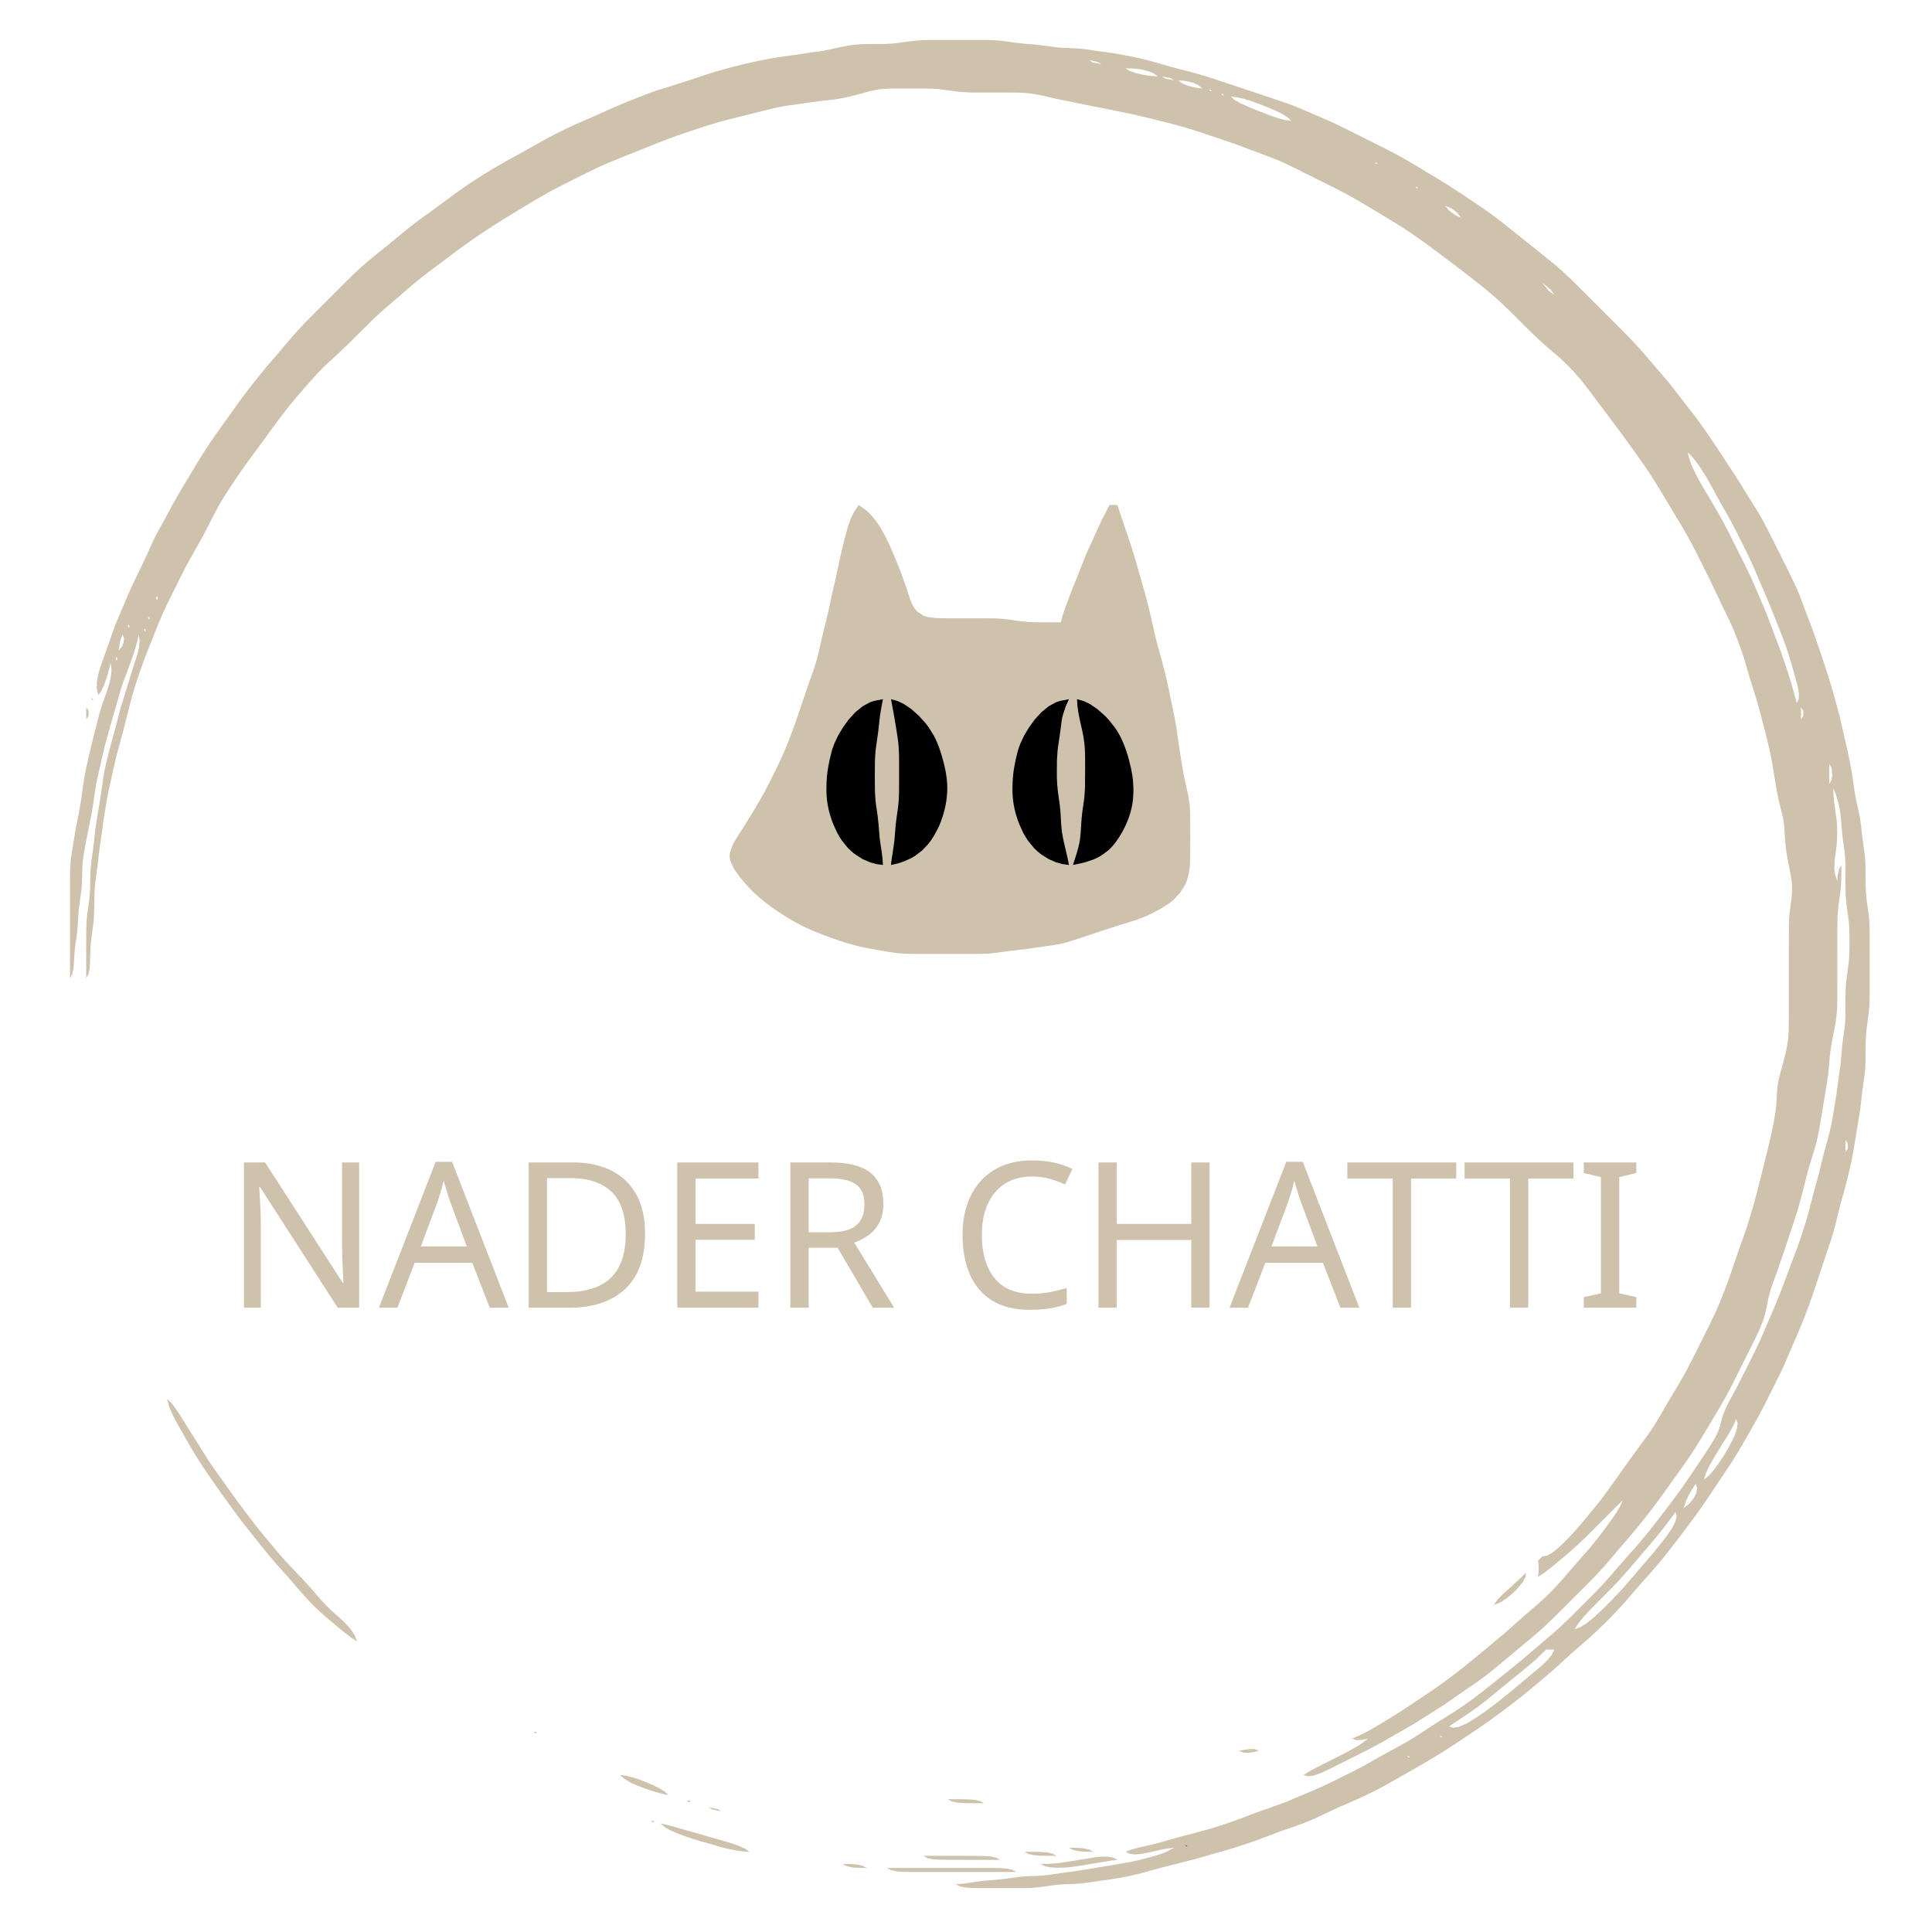
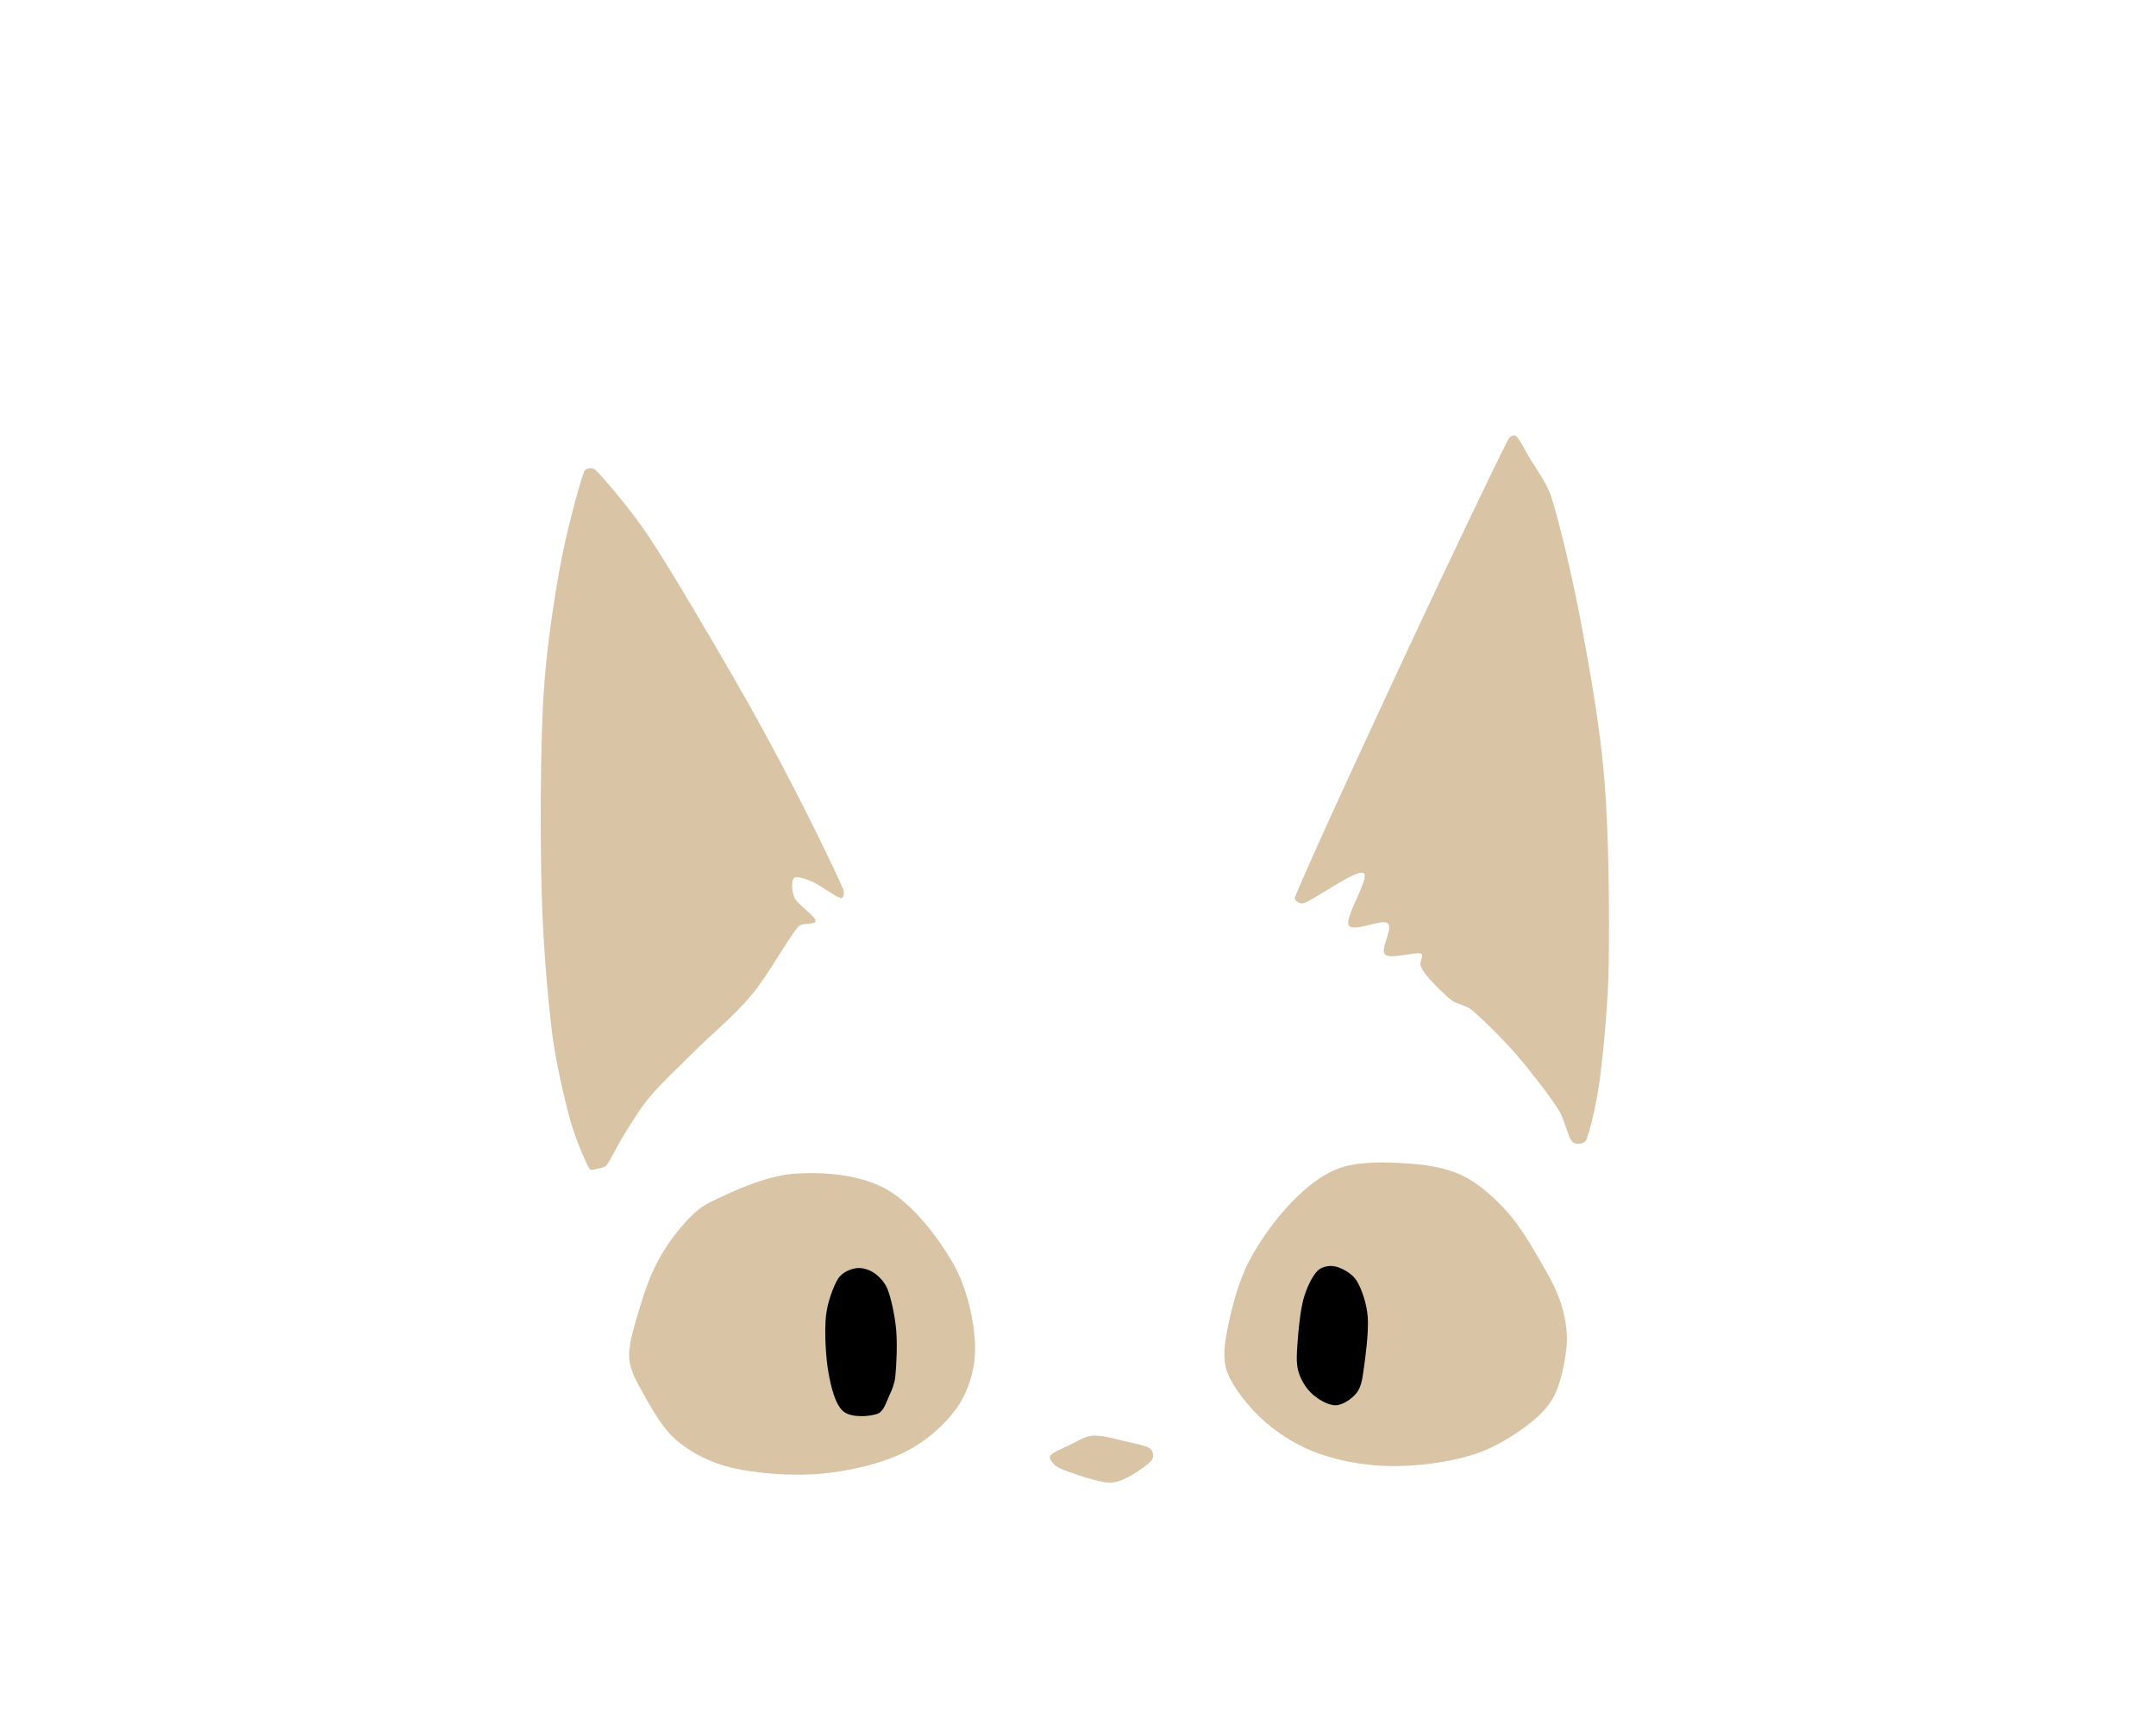
- <svg xmlns="http://www.w3.org/2000/svg" width="100%" height="100%" viewBox="0 0 1500 1500" version="1.1" xml:space="preserve" style="fill-rule:evenodd;clip-rule:evenodd;stroke-linejoin:round;stroke-miterlimit:2;">
-   <g transform="matrix(3.13993,0,0,3.13993,-771.439,-223.306)">
-     <path d="M270,243L269.602,241.329L269.649,240.841L269.629,239.84L269.958,237.975L270.522,235.998L271.586,233L272.309,231L273.344,228L274.45,225L276.15,221C276.865,219.332 277.551,217.65 278.309,216L280.742,211L282.142,208C282.744,206.663 283.313,205.312 283.969,204C284.818,202.302 285.786,200.666 286.695,199L288.306,196C289.045,194.651 289.82,193.324 290.603,192L293.601,187C294.614,185.322 295.625,183.643 296.695,182C298.249,179.614 299.924,177.316 301.579,175C303.011,172.995 304.417,170.971 305.895,169C307.68,166.62 309.543,164.296 311.435,162L314.87,158C316.303,156.334 317.695,154.63 319.17,153C320.409,151.63 321.703,150.312 323.004,149L327,145L331,141.004C332.312,139.704 333.627,138.406 335,137.171C337.25,135.145 339.652,133.297 342,131.389C344.002,129.762 345.957,128.075 348,126.5C349.635,125.24 351.334,124.066 353,122.849L359,118.427C360.637,117.259 362.303,116.134 364,115.054C366.294,113.594 368.635,112.203 371,110.861L375,108.694L380,105.861L383,104.259C384.645,103.416 386.312,102.614 388,101.861L393,99.695L397,97.861C398.655,97.145 400.326,96.472 402,95.8L406,94.228L408,93.516L412,92.283L416,90.999C418.33,90.23 420.648,89.421 423,88.721C424.983,88.13 426.99,87.62 429,87.13C430.99,86.644 432.988,86.193 435,85.805L438,85.275L442,84.729L446,84.13L449,83.715C451.68,83.267 454.293,82.463 457,82.174C459.99,81.854 463.005,82.116 466,81.911C468.347,81.75 470.652,81.25 473,81.09C474.331,80.998 475.667,81.004 477,81.001L482,81L487,81C488.332,81.001 489.669,80.981 491,81.039C492.006,81.083 493.001,81.162 494,81.286L497,81.715L499,81.925L502,82.166L507,82.83C508.996,83.023 511.004,82.976 513,83.17C514.341,83.3 515.667,83.542 517,83.729L521,84.275L524,84.805C526.014,85.193 528.017,85.632 530,86.154L535,87.576L542,89.428C543.681,89.907 545.341,90.453 547,91.001L552,92.667L560,95.333C562.011,96.006 564.028,96.667 566,97.45L570,99.15C571.669,99.864 573.35,100.551 575,101.309C577.363,102.393 579.675,103.591 582,104.753L586,106.753C587.673,107.591 589.354,108.417 591,109.309C593.717,110.782 596.352,112.408 599,114C600.674,115.006 602.35,116.008 604,117.053C605.684,118.12 607.341,119.229 609,120.333L613,123.036C614.015,123.75 615.015,124.482 616,125.236L619,127.601L623,130.8L627,134.001C628.69,135.363 630.386,136.718 632,138.171C633.723,139.721 635.357,141.366 637,143.001L642,148L645.999,152C647.633,153.644 649.275,155.28 650.83,157C652.01,158.305 653.125,159.666 654.271,161C655.699,162.663 657.158,164.299 658.54,166C659.871,167.638 661.13,169.333 662.424,171C663.711,172.659 665.024,174.297 666.255,176C667.202,177.311 668.1,178.656 668.999,180L671.667,184L674.947,189L677.424,193C678.666,194.995 679.962,196.958 681.127,199C681.875,200.311 682.562,201.654 683.244,203L685.247,207L688.244,213L689.688,216L690.548,218L692.424,223L693.947,227L695.667,232C696.446,234.329 697.246,236.654 697.974,239C698.49,240.657 698.949,242.33 699.421,244L700.525,248L701.651,253L702.576,257C702.933,258.66 703.283,260.325 703.565,262L704.286,267C704.454,268.008 704.664,269.003 704.884,270L705.537,273L705.841,275L706.155,278C706.355,279.669 706.671,281.326 706.83,283C707.115,285.994 706.884,289.003 707.089,292L707.286,294L707.714,297C707.844,297.998 707.917,298.995 707.961,300C708.019,301.331 707.999,302.668 708,304L708,310L707.999,316C707.996,317.333 708.002,318.669 707.911,320C707.75,322.348 707.25,324.652 707.089,327C706.884,329.997 707.115,333.006 706.83,336C706.671,337.674 706.355,339.33 706.155,341L705.718,345L705.08,349L704.414,353C704.133,354.667 703.884,356.342 703.551,358L702.87,361C702.459,362.672 702.029,364.339 701.576,366L700.735,369L699.255,375C698.785,376.685 698.217,378.341 697.667,380L694.333,390L692.947,394C692.206,396.019 691.4,398.014 690.576,400L688.85,404L686.691,409C686.082,410.35 685.411,411.674 684.752,413L683.247,416C682.409,417.673 681.582,419.353 680.691,421C679.779,422.686 678.802,424.336 677.85,426L675.55,430C673.906,432.726 672.099,435.353 670.333,438C668.994,440.008 667.666,442.024 666.279,444C664.853,446.031 663.367,448.02 661.87,450C659.823,452.708 657.744,455.399 655.562,458L653.844,460L651.155,463L647.714,467C646.819,468.022 645.9,469.019 644.961,470L642.996,471.996C641.685,473.297 640.37,474.591 639,475.83L634,480.166L630,483.834C628.359,485.281 626.679,486.679 625,488.079L622,490.551L619,492.87C617.345,494.119 615.687,495.367 614,496.573C612.356,497.748 610.679,498.875 609,499.999C606.684,501.55 604.367,503.102 602,504.575C600.35,505.602 598.678,506.594 597,507.576L594,509.281C591.345,510.791 588.719,512.347 586,513.741C584.354,514.584 582.685,515.378 581,516.139L577,517.861C574.318,519.056 571.723,520.444 569,521.547C566.702,522.478 564.327,523.202 562,524.053L558,525.576C556.675,526.073 555.341,526.544 554,526.996C552.673,527.444 551.341,527.877 550,528.28L546,529.421L543,530.29L540,531.116L533,532.884L527,534.525C525.349,534.935 523.678,535.281 522,535.565C520.34,535.846 518.667,536.036 517,536.271C515.667,536.459 514.341,536.7 513,536.83C511.004,537.024 508.996,536.977 507,537.17C505.995,537.267 504.999,537.431 504,537.576L502,537.83C500.673,537.976 499.333,537.98 498,537.996L495,538L490,538L486.059,537.966L484.321,537.839L483.517,537.642L483.086,537.585L482,537L483.671,536.902L484.159,536.833L485.16,536.714C486.441,536.527 487.714,536.305 489.002,536.166L492,535.925L494,535.715L498,535.17C499.996,534.977 502.004,535.024 504,534.83C505.341,534.7 506.667,534.458 508,534.271L512,533.728L516,533.08L521,532.247L525,531.551C526.007,531.357 527.004,531.112 528,530.869C529.628,530.471 531.251,530.05 532.84,529.511L534.329,528.912L536,528L534.329,528.187L533.841,528.29L532.84,528.464L530.976,528.883L530,529.113L528.059,529.502L526.321,529.666L525.517,529.552L525.086,529.543L524,529L525.671,528.373L526.159,528.268L527.16,527.987C528.776,527.611 530.396,527.268 532,526.846L538,525.151L543,523.848C544.344,523.487 545.675,523.081 547,522.656C548.677,522.119 550.346,521.551 552,520.947L557,519.053C559.327,518.202 561.696,517.465 564,516.55L568,514.85C569.669,514.136 571.35,513.449 573,512.691C574.686,511.917 576.341,511.076 578,510.247C579.674,509.41 581.353,508.582 583,507.691L588,504.86C589.995,503.747 592.037,502.717 594,501.547C596.382,500.127 598.659,498.539 601,497.053L605,494.565C606.362,493.698 607.694,492.79 609,491.842C611.392,490.105 613.691,488.244 616,486.4L622,481.565L626,478.13C627.666,476.697 629.37,475.305 631,473.83C633.069,471.959 635.028,469.972 637,468C638.651,466.349 640.318,464.709 641.911,463C643.722,461.055 645.399,458.994 647.155,457L649.844,454L651.562,452C653.744,449.399 655.823,446.708 657.87,444C659.121,442.346 660.367,440.687 661.573,439C662.748,437.356 663.875,435.679 664.999,434L667.654,430.004L668.917,428.039C669.618,426.884 670.333,425.715 670.764,424.424L671.035,423.576C671.278,422.689 671.464,421.782 671.764,420.91L672.553,418.985L673.054,417.996L673.594,416.999L675.219,414L678.247,408C679.075,406.34 679.917,404.686 680.691,403C681.449,401.35 682.133,399.668 682.85,398L684.576,394L685.796,391C686.583,389.013 687.304,387.002 688.05,385L689.947,380C690.671,378.018 691.35,376.016 691.974,374C692.385,372.675 692.763,371.341 693.116,370L693.884,367L695.525,361L696.475,357L697.576,353C697.938,351.675 698.275,350.346 698.55,349L699.079,346L699.728,342L700.13,339L700.834,334L701.166,330C701.381,327.994 701.773,326.015 701.911,324C702.116,321.005 701.884,317.995 702.089,315C702.158,313.993 702.285,312.999 702.424,312L702.83,309C702.957,307.669 702.985,306.336 702.996,305L702.985,302C702.961,301 702.939,299.996 702.83,299L702.576,297L702.286,295C702.162,294.001 702.083,293.006 702.039,292L702.004,290L701.996,286C701.987,285 701.979,283.998 701.911,283C701.773,280.985 701.381,279.006 701.166,277L700.924,274C700.834,273.003 700.727,272.009 700.542,271.025L700.126,269.16L699.809,268.159L699.683,267.671L699,266L699.042,267.671L699.17,269.16L699.83,274C699.939,274.993 699.971,276.001 699.971,277C699.971,278.34 699.881,279.671 699.715,281L699.319,283.975L699.25,285.84L699.431,287.329L700,289L700.103,287.478L700.359,286.359L700.415,286.04L701,285C700.994,287.003 701.024,289.008 700.83,291.005L700.286,295C700.162,295.999 700.083,296.994 700.039,298L700.001,301L700,304L700,314L699.996,318C699.987,319 699.98,320.002 699.911,321C699.84,322.005 699.729,323.006 699.561,324C699.166,326.338 698.605,328.649 698.289,331C698.02,332.993 697.969,335.006 697.714,337L697.246,340L696.414,345C696.022,347.336 695.683,349.684 695.182,352C694.965,353.007 694.732,354.012 694.441,355L692.909,360C692.442,361.656 692.049,363.332 691.626,365C691.115,367.012 690.588,369.017 689.974,371C689.352,373.011 688.666,375.003 688,377C687.11,379.669 686.237,382.344 685.308,385L683.847,389C683.515,389.992 683.215,390.98 682.978,392L682.576,394L682.135,396C681.881,397.027 681.508,398.02 681.113,399C680.562,400.365 679.894,401.681 679.244,403L677.247,407L675.247,411C674.409,412.673 673.584,414.354 672.691,416C671.403,418.376 669.99,420.683 668.6,423C667.192,425.347 665.799,427.706 664.305,430C662.751,432.386 661.076,434.684 659.421,437C657.745,439.345 656.096,441.709 654.346,444C652.529,446.378 650.649,448.708 648.725,451L646.13,454C644.401,456.01 642.718,458.059 640.911,460C638.997,462.054 636.984,464.015 635,466C632.682,468.319 630.382,470.657 628,472.91C626.712,474.129 625.354,475.267 624,476.41L618,481.414C616.345,482.788 614.71,484.191 613,485.497C611.056,486.982 609.009,488.324 607,489.717L603,492.485L599,495.047L595,497.551L590,500.421L587,502.139L584,503.742L579,506.247L575.001,508.242C574.026,508.716 573.056,509.189 572.059,509.614L570.321,510.201L569.517,510.262L569.086,510.356L568,510L569.671,508.989L571.16,508.188L576.998,505.245C578.296,504.588 579.581,503.918 580.84,503.188L582.329,502.245L584,501L582.478,501.33L581.359,501.362L581.04,501.393L580,501L581.671,500.327L582.159,500.071L583.16,499.59C584.462,498.896 585.734,498.149 587.002,497.395C588.685,496.394 590.349,495.362 592,494.308L595,492.333C598.04,490.315 601.078,488.293 604,486.105C607.421,483.543 610.719,480.818 614,478.08L618,474.718L622,471.155C624.332,469.102 626.761,467.16 628.961,464.961C629.915,464.006 630.816,463.007 631.714,461.999L633.424,460L636.05,457L638.704,454C640.059,452.372 641.358,450.702 642.621,449.002C643.558,447.741 644.49,446.475 645.35,445.16L645.927,444.159L646.241,443.671L647,442L640.995,448.005C639.344,449.653 637.708,451.32 636,452.91C634.704,454.117 633.363,455.27 632.005,456.406L629.16,458.769L628.159,459.522L627.671,459.929L626,461L626.144,459.708L626.144,458.292L626,457L627,456L628.239,455.778L628.637,455.526L629.45,455.1C630.727,454.172 631.867,453.084 632.977,451.966C635.152,449.775 637.115,447.38 639.076,445C639.894,444.008 640.723,443.024 641.5,442C642.498,440.684 643.457,439.341 644.421,438L648.71,432L650.883,429C652.097,427.349 653.337,425.718 654.456,424C655.514,422.375 656.446,420.674 657.424,419L660.397,414C661.179,412.677 661.968,411.356 662.691,410C663.924,407.691 665.077,405.341 666.247,403C667.41,400.674 668.592,398.357 669.691,396C670.152,395.013 670.571,394.006 670.988,393C671.81,391.02 672.588,389.02 673.308,387L675.691,380C676.397,377.999 677.161,376.022 677.806,374L678.706,371C679.193,369.338 679.675,367.675 680.116,366L681.873,359C682.703,355.679 683.552,352.364 684.195,349L684.711,346L684.914,344L685.025,342C685.094,340.994 685.16,339.996 685.325,339C685.605,337.299 686.13,335.661 686.576,334C687.106,332.021 687.607,330.042 687.826,328C687.969,326.672 687.988,325.334 687.996,324L688,319L688,306L688.001,302C688.011,300.331 688.012,298.664 688.17,297L688.7,293C688.803,291.997 688.847,291.008 688.79,290C688.734,288.993 688.565,287.991 688.384,287C688.021,285.001 687.554,283.016 687.289,281L687.086,279C686.983,277.33 686.946,275.654 686.675,274C686.454,272.645 686.067,271.331 685.742,270C685.498,269.004 685.285,268.008 685.095,267L684.754,265L684.079,261L683.551,258C683.078,255.648 682.458,253.326 681.873,251L680.573,246L679.975,244L678.424,239L676.971,234C676.435,232.313 675.832,230.649 675.188,229C674.664,227.656 674.128,226.31 673.522,225L671.59,221L670.167,218L668.742,215L666.247,210C665.408,208.327 664.584,206.646 663.691,205C662.218,202.282 660.59,199.65 659,197L656.6,193C655.583,191.319 654.57,189.637 653.484,188C652.586,186.648 651.643,185.325 650.706,184C649.281,181.985 647.842,179.982 646.37,178L640.373,170C638.588,167.625 636.835,165.21 634.826,163.015C633.92,162.025 632.972,161.08 631.985,160.17C630.693,158.978 629.326,157.869 628,156.715C626.975,155.822 625.982,154.899 625,153.961C621.648,150.755 618.502,147.337 615,144.289C613.699,143.157 612.351,142.075 611,141.004C608.694,139.175 606.353,137.394 604,135.627C600.705,133.151 597.43,130.643 594,128.355C591.389,126.614 588.69,125.014 586,123.4C583.683,122.01 581.376,120.597 579,119.309C576.7,118.062 574.34,116.923 572,115.753L566,112.756L563,111.312L561,110.452L557,108.95L555,108.192L551,106.692L545,104.667C542.676,103.893 540.356,103.1 538,102.427C536.344,101.955 534.67,101.546 533,101.127C530.671,100.542 528.345,99.942 526,99.424L522,98.6L517,97.6L511,96.4L507,95.576C504.675,95.066 502.373,94.428 500,94.174C498.34,93.996 496.667,94.009 495,94.001L489,94C487.334,93.997 485.663,94.024 484,93.911C482.993,93.842 481.999,93.715 481,93.576L478,93.17C476.669,93.043 475.336,93.016 474,93.004L470,93L467,93.004C466.001,93.013 464.996,93.012 464,93.104L463,93.209L461,93.595L458,94.445C456.023,94.98 454.029,95.424 452,95.715L448,96.155L443,96.87L440,97.286L438,97.665C436.658,97.946 435.33,98.295 434,98.626L430,99.626C427.663,100.211 425.317,100.766 423,101.427C421.319,101.907 419.66,102.453 418,103.001L413,104.692C409.967,105.773 406.989,107.004 404,108.2L399,110.201C397.322,110.878 395.645,111.555 394,112.309L391,113.756L387,115.753C384.986,116.763 382.968,117.764 381,118.862C378.633,120.182 376.322,121.604 374,123L370,125.425C367.292,127.125 364.617,128.883 362,130.721C359.628,132.385 357.318,134.135 355,135.873C352.987,137.383 350.955,138.874 349,140.46C347.298,141.841 345.662,143.301 344,144.729C342.666,145.875 341.305,146.99 340,148.17C337.234,150.671 334.666,153.38 332,155.985L329.015,158.83L326.17,161.424L324.425,163.17C323.261,164.427 322.126,165.712 321,167.004C319.014,169.282 317.077,171.602 315.235,174C313.977,175.639 312.789,177.328 311.576,179L306.427,186C305.253,187.644 304.124,189.319 303.004,191C302.127,192.316 301.261,193.641 300.453,195C298.715,197.921 297.307,201.014 295.691,204L292.309,210C291.064,212.302 289.921,214.659 288.753,217C287.762,218.987 286.76,220.968 285.862,223C284.843,225.305 283.933,227.66 283,230L281.425,234C280.444,236.637 279.525,239.303 278.721,242C277.737,245.302 276.991,248.668 276.116,252L274.475,258L273.576,262L272.449,267L271.921,270L271.272,274L270.87,277L270.155,282L269.845,285L269.285,289C269.162,289.999 269.084,290.994 269.039,292L268.997,295C268.981,296.336 268.957,297.669 268.83,299L268.424,302C268.285,302.999 268.16,303.993 268.09,305C267.998,306.312 268.011,307.628 267.967,308.941L267.84,310.679L267.642,311.483L267.585,311.914L267,313L267,305L267.004,302C267.013,301 267.021,299.998 267.09,299C267.25,296.652 267.749,294.347 267.91,292C268.048,290.003 267.952,287.997 268.09,286L268.285,284L268.718,281L269.282,276L269.754,273L270.246,270L270.728,267L271.285,263C271.452,261.992 271.662,260.996 271.888,260C272.345,257.988 272.881,255.991 273.424,254L274.266,251L275.558,246L276.498,243L277.414,240L278.344,237L278.997,235.002C279.397,233.733 279.818,232.469 280.074,231.16L280.144,230.159L280.231,229.671L280,228L279.646,229.671L279.502,230.159L279.234,231.16L278.64,233.025L277.576,236L276.079,240C275.514,241.648 275.057,243.326 274.579,245L273.421,249L272.579,252L271.475,256L270.35,261C270.05,262.332 269.711,263.657 269.46,265C269.211,266.327 269.057,267.664 268.869,269L268.386,272L267.001,279L266.439,282C266.232,283.329 266.089,284.656 266.039,286C265.976,287.668 265.989,289.336 265.83,291L265.169,296L264.831,301C264.713,302.342 264.445,303.664 264.285,305C264.167,305.994 264.09,306.983 264.025,307.981C263.967,308.88 263.949,309.784 263.84,310.679L263.642,311.483L263.585,311.914L263,313L263,295L263.001,289C263.004,287.667 262.998,286.33 263.09,285C263.205,283.318 263.484,281.663 263.754,280L264.424,276L265.386,271L265.725,269L266.275,265L266.614,263C267.164,259.973 267.884,256.984 268.627,254L269.63,250L270.438,247C270.941,245.312 271.553,243.663 272.136,242.002L272.756,240.025L273.154,238.16L273.257,236.671L273,235L272.646,236.671L272.503,237.154L271.967,238.986L271.354,240.684L270.957,241.485L270.783,241.914L270,243ZM691,246L691,249L691.579,248.125L691.579,246.875L691,246ZM533,90L533.909,90.585L534.347,90.653L536,91L535.091,90.415L534.653,90.347L533,90ZM524,88L525.086,88.683L525.515,88.809L526.316,89.126L528.014,89.542L528.858,89.7L530.329,89.901L532,90L530.914,89.232L529.684,88.735L527.986,88.32L527.142,88.184L525.671,88.042L524,88ZM675,422L674.268,423.671L673.981,424.159L673.445,425.16L671.05,429.002C670.065,430.589 669.096,432.182 668.231,433.84L667.541,435.329L667,437L668.317,435.914L668.661,435.483L669.394,434.679L670.664,432.941C671.529,431.656 672.367,430.353 673.123,429.001C673.66,428.039 674.153,427.064 674.603,426.059L675.201,424.321L675.262,423.517L675.357,423.086L675,422ZM628,479C626.952,480.003 625.934,481.036 624.84,481.99C622.613,483.929 620.291,485.75 618,487.611C615.677,489.499 613.415,491.469 611.002,493.242C609.75,494.162 608.453,495.016 607.16,495.876L604,498L605.086,498.344L605.517,498.234L606.321,498.137L608.059,497.408L609.018,496.877L611.001,495.637L613,494.254C616.469,491.764 619.718,488.977 622.999,486.25L626.851,483.024L628.39,481.54L629.005,480.739L629.346,480.356L630,479L628,479ZM537,91L538.082,91.768L538.492,91.917L539.276,92.265L540.9,92.691L541.348,92.803L543,93L541.918,92.103L541.508,91.953L540.724,91.58C540.045,91.372 539.352,91.231 538.652,91.113L537,91ZM595.667,117.333L596,117.667L596.333,117.667L596,117.333L595.667,117.333ZM660,445L658.776,446.671C657.668,448.134 656.54,449.582 655.38,451.005C653.998,452.7 652.557,454.342 651.13,456C649.401,458.01 647.718,460.059 645.911,462C644.639,463.365 643.314,464.678 642,466L639.059,468.975L637.321,470.84L636.517,471.841L636.086,472.329L635,474L636.671,473.346L637.159,473.005L638.16,472.39L640.025,470.851C641.382,469.606 642.695,468.314 643.985,466.999C644.951,466.016 645.906,465.023 646.83,464C648.009,462.694 649.126,461.335 650.271,460L654.565,455L656.98,452.001L657.742,451.005L659.087,449.059L659.981,447.321L660.14,446.517L660.284,446.086L660,445ZM547.667,94.333L548,94.667L548.333,94.667L548,94.333L547.667,94.333ZM698,260L698,265L698.57,263.933L698.608,263.542L698.746,262.817L698.608,261.458L698.57,261.067L698,260ZM665,438L663.921,439.645L663.161,441L662.775,441.886L662.529,442.355L662,444L663.424,442.918L663.722,442.502L664.383,441.738L665.121,440.262L665.224,439.498L665.342,439.082L665,438ZM593.667,505.333L594,505.667L594.333,505.667L594,505.333L593.667,505.333ZM601.667,500.333L602,500.667L602.333,500.667L602,500.333L601.667,500.333ZM702,353L702,356L702.579,355.125L702.579,353.875L702,353ZM515,86L515.909,86.585L516.347,86.653L518,87L517.091,86.415L516.653,86.347L515,86ZM274.333,233.667L274.333,234.333L274.667,234.333L274.667,233.667L274.333,233.667ZM603,122L604.04,123.21L604.359,123.441L605.478,124.272L607,125L605.96,123.67L605.641,123.438L604.522,122.607L603,122ZM284.333,218.667L284.333,219.333L284.667,219.333L284.667,218.667L284.333,218.667ZM550,95L551.086,95.942L551.517,96.15L552.321,96.63C553.859,97.34 555.428,97.974 557.001,98.6L559.975,99.757L561.84,100.39L562.841,100.632L563.329,100.775L565,101L563.914,100.002L563.483,99.77L562.679,99.25C561.485,98.627 560.24,98.113 558.995,97.603C557.684,97.067 556.362,96.561 555.025,96.093L553.16,95.529L551.671,95.199L550,95ZM281.333,226.667L281.333,227L281.667,227.333L281.667,226.667L281.333,226.667ZM276,228L275.415,229.494L275.347,230L275,232L275.861,230.975L275.955,230.62L276.259,230L276.367,229.025L276,228ZM544.667,93.333L545,93.667L545.333,93.667L545,93.333L544.667,93.333ZM282.333,223.667L282.333,224L282.667,224.333L282.667,223.667L282.333,223.667ZM585.667,111.333L586,111.667L586.333,111.667L586,111.333L585.667,111.333ZM663,183L663.426,184.671L663.975,186.16L664.825,188.025L665.324,189.005L666.428,191L669.988,197L671.691,200C672.749,201.981 673.748,203.992 674.753,206L676.247,209C677.075,210.66 677.917,212.314 678.691,214C679.449,215.65 680.136,217.331 680.85,219L682.551,223L684.424,228L685.947,232C686.544,233.657 687.117,235.323 687.656,237C688.506,239.646 689.241,242.327 690,245L690.483,243.914L690.46,243.483L690.514,242.679L690.217,240.941L689.42,237.999C688.955,236.328 688.497,234.653 687.971,233C687.326,230.971 686.575,228.982 685.797,227C684.747,224.325 683.679,221.654 682.576,219L680.85,215C680.133,213.332 679.449,211.65 678.691,210C677.917,208.314 677.076,206.659 676.247,205C675.41,203.326 674.572,201.652 673.691,200L671.424,196L670.306,194C669.402,192.327 668.529,190.635 667.549,189.005C666.791,187.744 665.986,186.51 665.12,185.321L664.454,184.517L664.137,184.086L663,183ZM627,141L628.347,142.653L628.674,143.091L630,144L629.091,142.674L628.653,142.347L627,141ZM277.333,225.667L277.333,226L277.667,226.333L277.667,225.667L277.333,225.667Z" style="fill:rgb(206,194,173);" />
-   </g>
-   <g transform="matrix(3.13993,0,0,3.13993,-771.439,-223.306)">
-     <path d="M458,196L456.884,197.671L456.149,199.16L455.458,201.025C455.155,202.01 454.891,203.003 454.63,204C454.198,205.659 453.808,207.329 453.424,209L453,211L452.35,214L451.424,218L450.349,223L448.884,229C448.407,231.001 448.018,233.027 447.431,235C447.027,236.353 446.521,237.67 446.049,239L444.333,244L442.308,250C441.468,252.358 440.557,254.698 439.573,257C438.556,259.377 437.413,261.695 436.244,264L434.691,267C433.005,270.064 431.184,273.049 429.309,276L427.407,279L426.859,280L426.157,282L426.099,283L426.266,284L427.203,286L428.639,287.996C429.727,289.333 430.844,290.632 432.09,291.826C433.611,293.285 435.28,294.577 437,295.791C438.297,296.706 439.636,297.563 441,298.373C441.982,298.957 442.978,299.517 444,300.029C445.624,300.843 447.309,301.528 449,302.188C451.938,303.336 454.934,304.353 458,305.102C459.981,305.586 461.989,305.913 464,306.246C465.329,306.467 466.659,306.7 468,306.83C469.994,307.023 471.999,306.997 474,307L481,307L486,306.999C487.333,306.996 488.669,307.002 490,306.91C492.014,306.773 493.997,306.395 496,306.155L499,305.845L504,305.13C505.339,304.938 506.678,304.782 508,304.486C510.04,304.029 512.019,303.324 514,302.667C516.665,301.783 519.321,300.867 522,300.025C523.667,299.501 525.349,299.03 527,298.456C528.369,297.98 529.708,297.377 531,296.723L532.995,295.647L534.945,294.363L535.867,293.61L537.486,291.895L538.682,289.985C539.307,288.739 539.632,287.374 539.811,286C539.941,285.004 539.952,284.002 539.985,283L540,280L539.999,275C539.991,273.333 540.004,271.66 539.826,270L539.536,268L538.883,265L538.449,263L538.084,261L537.754,259L537.272,256L536.565,251C536.284,249.326 535.933,247.664 535.6,246L534.576,241C534.057,238.654 533.473,236.32 532.849,234L531.475,229L530.349,224C529.808,221.655 529.22,219.319 528.576,217L527.421,213C526.947,211.331 526.49,209.657 525.974,208L524.999,205L522.534,197.671L522,196L520,196L519.154,197.671L517.935,200.045L515.696,205L514.33,208C513.621,209.647 513.016,211.334 512.355,213L510.732,217L508.907,221.84L508.587,222.841L508.414,223.329L508,225L503.955,224.999C502.637,224.995 501.316,225.001 500,224.91C497.652,224.749 495.348,224.25 493,224.09C491.669,223.998 490.333,224.004 489,224.001L483,224L479,223.995L477.005,223.941L475.058,223.682L474.144,223.397L472.563,222.397C471.317,221.239 470.839,219.545 470.298,217.995L469.646,216L468.575,213L467.396,210L466.138,207C465.69,205.989 465.217,204.991 464.726,204L463.649,202.005L462.387,200.059L460.948,198.321L459.626,197.086L458,196Z" style="fill:rgb(206,194,173);fill-rule:nonzero;" />
-   </g>
-   <g transform="matrix(3.13993,0,0,3.13993,-771.439,-223.306)">
-     <path d="M268.333,243.667L268.333,244L268.667,244.333L268.667,244L268.333,243.667Z" style="fill:rgb(206,194,173);fill-rule:nonzero;" />
-   </g>
-   <g transform="matrix(3.13993,0,0,3.13993,-771.439,-223.306)">
-     <path d="M464,285L463.902,283.329L463.833,282.841L463.714,281.84C463.527,280.559 463.305,279.286 463.166,277.998L462.925,275L462.715,273L462.285,270C462.162,269.001 462.083,268.006 462.039,267L462.004,265L462.001,262C462.008,260.331 462.011,258.663 462.17,257C462.329,255.326 462.645,253.669 462.845,252L463.282,248.045C463.474,246.689 463.75,245.345 464,244L461.842,244.423L460.843,244.743L459.015,245.742L457.184,247.228L455.529,249.044L454.109,251.004L452.919,253L451.98,255L451.61,256L451.304,257L450.819,259C450.533,260.318 450.304,261.657 450.171,263C450.071,263.999 450.045,264.997 450.029,266C450.009,267.333 450.105,268.685 450.326,270C450.612,271.708 451.112,273.397 451.765,275L452.674,276.996L453.225,277.985L453.853,278.957L455.34,280.786L456.188,281.606L457.093,282.347L458.99,283.543L460.84,284.346L461.841,284.617L462.329,284.771L464,285M466,244L466.596,247.16L467.246,251.002C467.517,252.664 467.795,254.318 467.91,256C467.979,256.998 467.987,258 467.996,259L468,262L467.996,266C467.987,267 467.979,268.001 467.91,269C467.773,271.015 467.381,272.994 467.166,275L466.834,278.995C466.681,280.282 466.481,281.562 466.275,282.841L466.183,283.329L466,285L467.671,284.63L469.157,284.14L470.985,283.311L471.911,282.772L473.671,281.442L475.211,279.812L475.891,278.906L476.518,277.96L477.597,275.996C478.067,275.028 478.448,274.024 478.776,273C479.6,270.426 480.026,267.703 479.895,265C479.796,262.966 479.372,260.961 478.841,259C478.283,256.942 477.609,254.878 476.583,253L475.351,251.004L474.606,250.015L472.897,248.109L471.009,246.434L469.16,245.185L467.671,244.471L466,244M510,285L509.673,283.329L509.329,281.84C508.953,280.233 508.536,278.635 508.3,277C508.061,275.343 508.016,273.669 507.914,272L507.715,270L507.424,268C507.288,267 507.158,266.007 507.09,265C507.021,264.003 507.005,262.999 507.005,262L507.039,259L507.17,257C507.279,255.659 507.54,254.332 507.719,253L508.245,249.025L508.461,248.045L509.073,246.159L509.256,245.671L510,244L507.842,244.423L506.843,244.743L505.015,245.742L503.184,247.228L501.529,249.044L500.109,251.004L498.919,253L497.98,255L497.61,256L497.304,257L496.819,259C496.533,260.318 496.304,261.657 496.171,263C496.071,263.999 496.045,264.997 496.029,266C496.009,267.333 496.105,268.685 496.326,270C496.612,271.708 497.112,273.397 497.765,275L498.674,276.996L499.225,277.985L499.853,278.957L501.34,280.786L502.188,281.606L503.093,282.347L504.99,283.543L506.84,284.346L507.841,284.617L508.329,284.771L510,285M512,244L512.099,245.671L512.301,247.16L512.665,249.025C513.107,251.007 513.61,252.976 513.826,255C514.039,256.99 513.998,259.002 514,261L513.961,266L513.83,268C513.721,269.342 513.445,270.664 513.286,272C513.166,273 513.087,273.995 513.025,275C512.942,276.338 512.896,277.67 512.674,278.995C512.33,281.049 511.627,283.021 511,285L513.159,284.54L514.16,284.285L516.01,283.655L516.964,283.231L517.908,282.721L519.671,281.431C521.087,280.186 522.172,278.616 523.095,276.985C524.319,274.824 525.245,272.451 525.671,270C525.845,269.004 525.901,268.008 525.945,267L525.946,266L525.826,264L525.7,263L525.331,261L524.841,259C524.076,256.178 523.053,253.407 521.351,251.004L519.786,249.044L518.897,248.109L517.009,246.434L515.16,245.185L513.671,244.471L512,244Z" style="fill-rule:nonzero;" />
-   </g>
-   <g transform="matrix(3.13993,0,0,3.13993,-771.439,-223.306)">
-     <path d="M267,246L267,249L267.579,248.125L267.579,246.875L267,246Z" style="fill:rgb(206,194,173);fill-rule:nonzero;" />
-   </g>
-   <g transform="matrix(3.13993,0,0,3.13993,-771.439,-223.306)">
-     <path d="M287,417L287.429,418.671L288,420.16L288.905,422.025L290.579,425L291.72,427C292.487,428.342 293.24,429.692 294.064,431C295.994,434.064 298.038,437.053 300.141,440L301.579,442L304.475,446C305.748,447.694 307.077,449.345 308.4,451C309.736,452.673 311.061,454.359 312.438,456L314.156,458L316.845,461C318.898,463.332 320.84,465.761 323.039,467.961C324.612,469.533 326.296,470.974 327.995,472.406L329.955,474.032L330.84,474.769L331.841,475.522L332.329,475.929L334,477L333.346,475.344L332.39,473.929L330.852,472.261L329.945,471.42C328.667,470.269 327.368,469.147 326.17,467.91C324.649,466.341 323.296,464.62 321.83,463C319.985,460.961 318.011,459.043 316.17,457C315.286,456.02 314.439,455.01 313.59,454L311.084,451L309.449,449C307.391,446.371 305.386,443.703 303.424,441L301.291,438C299.873,436.01 298.421,434.043 297.079,432L294.576,428L291.425,423.005C290.65,421.771 289.901,420.519 289.07,419.321L288.43,418.517L288.126,418.086L287,417Z" style="fill:rgb(206,194,173);fill-rule:nonzero;" />
-   </g>
-   <g transform="matrix(3.13993,0,0,3.13993,-771.439,-223.306)">
-     <path d="M623,460L621.329,461.63L619.858,462.986L618.113,464.555L617.316,465.269L616.515,466.118L616.086,466.512L615,468L616.671,467.346L618.155,466.39L619.952,464.87L620.822,464L622.229,462.316L622.647,461.516L622.931,461.086L623,460M613,469L614,470L613,469Z" style="fill:rgb(206,194,173);fill-rule:nonzero;" />
-   </g>
-   <g transform="matrix(3.13993,0,0,3.13993,-771.439,-223.306)">
-     <path d="M353,492L354,493L353,492M359,496L360,497L359,496M377.667,499.333L378,499.667L378.333,499.667L378.333,499.333L377.667,499.333M365,500L366,501L365,500Z" style="fill:rgb(206,194,173);fill-rule:nonzero;" />
-   </g>
-   <g transform="matrix(3.13993,0,0,3.13993,-771.439,-223.306)">
-     <path d="M385,503L386,504L385,503M552,504L553.06,504.486L553.472,504.466L554.16,504.549L555.39,504.397L557,504L555.94,503.597L555.528,503.634L554.84,503.58L554.022,503.687L552,504M387,504L388,505L387,504Z" style="fill:rgb(206,194,173);fill-rule:nonzero;" />
-   </g>
-   <g transform="matrix(3.13993,0,0,3.13993,-771.439,-223.306)">
-     <path d="M399,510L400.086,510.998L400.517,511.229L401.321,511.747C402.509,512.355 403.747,512.846 405,513.302C405.936,513.642 406.887,513.944 407.84,514.234L408.841,514.502L409.329,514.646L411,515L409.914,514.002L409.483,513.77L408.679,513.25C407.802,512.793 406.895,512.394 405.983,512.014C404.73,511.492 403.456,511.014 402.16,510.61L401.159,510.368L400.671,510.225L399,510M415.667,516.333L415.667,516.667L416.333,516.667L416.333,516.333L415.667,516.333M480,516L481.086,516.585L481.517,516.642L482.319,516.839C483.201,516.943 484.088,516.957 484.974,516.986L486.842,516.999L489,517L487.914,516.415L487.483,516.358L486.681,516.161C485.799,516.057 484.912,516.043 484.026,516.014L482.158,516.001L480,516M421,518L421.909,518.585L422.347,518.653L424,519L423.091,518.415L422.653,518.347L421,518M406.667,521.333L407,521.667L407.333,521.667L407.333,521.333L406.667,521.333M409,522L410.086,522.942L410.517,523.15L411.321,523.63L413.059,524.395C414.032,524.781 415.012,525.14 416.001,525.484C416.989,525.827 417.999,526.111 419,526.411L423.998,527.845L425.975,528.331L427.84,528.699L429.329,528.901L431,529L429.914,528.217L429.483,528.043L428.679,527.645L426.941,527.019L424.995,526.424L421,525.291L418,524.421L415.005,523.579L412.16,522.755L411.159,522.495L410.671,522.353L409,522Z" style="fill:rgb(206,194,173);fill-rule:nonzero;" />
-   </g>
-   <g transform="matrix(3.13993,0,0,3.13993,-771.439,-223.306)">
-     <path d="M538.667,527.333L539,527.667L539.333,527.667L539,527.333L538.667,527.333Z" style="fill:rgb(107,107,107);fill-rule:nonzero;" />
-   </g>
-   <g transform="matrix(3.13993,0,0,3.13993,-771.439,-223.306)">
-     <path d="M510,528L511.082,528.585L511.492,528.642L512.276,528.839C512.962,528.926 513.658,528.963 514.348,528.985L516,529L514.918,528.415L514.508,528.358L513.724,528.161C513.038,528.074 512.342,528.037 511.652,528.015L510,528M499,529L500.086,529.585L500.515,529.642L501.316,529.839L503.014,529.966L507,530L505.914,529.415L505.485,529.358L504.684,529.161L502.986,529.034L499,529M474,530L475.086,530.585L475.517,530.642L476.321,530.839L478.059,530.966L482,531L493,531L491.914,530.415L491.483,530.358L490.679,530.161L488.941,530.034L485,530L474,530M503,532L504.086,532.585L504.517,532.642L505.321,532.839L507.059,532.951L509.005,532.907C510.349,532.827 511.671,532.617 513,532.41L517.955,531.589L519.841,531.276L520.329,531.183L522,531L520.914,530.419L520.483,530.373L519.679,530.2L517.941,530.204L515.995,530.431L513,530.92C511.018,531.244 509.04,531.599 507.045,531.83C506.258,531.922 505.463,531.96 504.671,531.985L503,532M454,532L455.082,532.585L455.492,532.642L456.276,532.839C456.962,532.926 457.657,532.963 458.348,532.985L460,533L458.918,532.415L458.508,532.358L457.724,532.161C457.038,532.074 456.343,532.037 455.652,532.015L454,532M465,533L466.086,533.585L466.517,533.642L467.321,533.839C468.543,533.982 469.776,533.982 471.005,533.997L477,534L497,534L495.914,533.415L495.483,533.358L494.679,533.161C493.457,533.018 492.224,533.018 490.995,533.003L485,533L465,533Z" style="fill:rgb(206,194,173);fill-rule:nonzero;" />
-   </g>
-   <g transform="matrix(1,0,0,1,-460.123,-116.564)">
-     <g transform="matrix(158,0,0,158,1727.56,1131.9)">
-         </g>
-     <text x="634.203px" y="1131.9px" style="font-family:'Century Gothic';font-size:158px;fill:rgb(206,194,173);">NADER CHATTI</text>
-   </g>
+ <svg xmlns="http://www.w3.org/2000/svg" width="100%" height="100%" viewBox="0 0 500 400" version="1.1" xml:space="preserve" style="fill-rule:evenodd;clip-rule:evenodd;stroke-linecap:round;stroke-linejoin:round;stroke-miterlimit:1.5;">
+   <path fill="#d9c4a5" d="M164.609,278.815C169.066,276.638 177.274,272.684 184.109,272.181C190.944,271.679 199.455,272.315 205.62,275.8C211.785,279.284 217.682,287.091 221.099,293.089C224.294,298.695 225.924,306.323 226.125,311.784C226.304,316.642 224.963,321.787 222.305,325.857C219.591,330.011 214.775,334.261 209.841,336.712C204.514,339.359 197.027,341.136 190.341,341.738C183.64,342.341 175.264,341.671 169.635,340.331C164.883,339.199 160.153,336.88 156.568,333.697C152.983,330.514 149.901,324.382 148.125,321.233C147.011,319.258 146.039,317.064 145.914,314.8C145.78,312.387 146.594,309.381 147.321,306.759C148.259,303.375 149.867,298.081 151.542,294.496C153.085,291.194 155.194,287.862 157.372,285.248C159.439,282.769 161.71,280.233 164.609,278.815Z" />
+   <path fill="#000000" d="M195.568,327.264C193.692,325.689 192.716,321.528 192.151,318.418C191.481,314.733 191.179,308.802 191.548,305.15C191.852,302.135 193.223,298.349 194.362,296.506C195.184,295.177 197.009,294.328 198.383,294.094C199.756,293.859 201.391,294.312 202.604,295.099C203.844,295.903 205.211,297.37 205.821,298.918C206.692,301.13 207.545,305.16 207.831,308.367C208.133,311.751 207.898,316.676 207.63,319.223C207.468,320.761 206.902,322.255 206.223,323.645C205.519,325.086 205.01,327.323 203.408,327.867C201.633,328.47 197.444,328.838 195.568,327.264Z" />
+   <path fill="#d9c4a5" d="M253.465,332.893C255.676,332.759 259.094,333.797 261.305,334.3C263.145,334.718 265.761,335.204 266.733,335.908C267.447,336.425 267.645,337.803 267.135,338.521C266.398,339.56 263.818,341.269 262.31,342.14C261.006,342.893 259.529,343.581 258.089,343.748C256.648,343.916 255.111,343.5 253.666,343.145C251.89,342.71 248.942,341.704 247.434,341.135C246.453,340.764 245.256,340.331 244.62,339.728C244.032,339.171 243.133,338.167 243.614,337.516C244.184,336.746 246.517,335.817 248.037,335.104C249.679,334.333 251.515,333.011 253.465,332.893Z" />
+   <path fill="#d9c4a5" d="M284.625,318.217C283.452,315.15 284.01,311.592 284.625,308.367C285.429,304.145 287.019,297.715 289.449,292.888C291.929,287.962 295.916,282.501 299.501,278.815C302.755,275.471 306.54,272.27 310.96,270.774C315.416,269.266 321.547,269.467 326.238,269.769C330.619,270.051 335.217,270.707 339.104,272.583C342.991,274.46 346.558,277.701 349.558,281.027C352.64,284.444 355.488,289.436 357.599,293.089C359.414,296.229 361.284,299.622 362.223,302.939C363.139,306.179 363.671,309.653 363.228,312.991C362.725,316.777 361.833,322.089 359.207,325.656C356.493,329.341 351.199,332.859 346.944,335.104C342.857,337.26 338.239,338.391 333.676,339.125C328.885,339.895 323.156,340.197 318.197,339.728C313.326,339.267 308.212,338.119 303.924,336.31C299.728,334.54 295.681,331.887 292.465,328.872C289.248,325.857 285.931,321.635 284.625,318.217Z" />
+   <path fill="#000000" d="M300.908,311.382C301.109,308.568 301.545,303.911 302.315,301.13C302.956,298.819 304.292,295.936 305.532,294.697C306.555,293.674 308.348,293.348 309.754,293.692C311.261,294.06 313.539,295.279 314.578,296.908C315.818,298.851 316.968,302.414 317.192,305.351C317.46,308.869 316.622,315.068 316.187,318.016C315.929,319.756 315.65,321.735 314.578,323.042C313.506,324.349 311.462,325.823 309.754,325.857C308.045,325.89 305.766,324.55 304.326,323.243C302.885,321.936 301.676,319.982 301.109,318.016C300.54,316.04 300.751,313.589 300.908,311.382Z" />
+   <path fill="#d9c4a5" d="M136.666,270.975C135.594,269.099 133.309,263.606 132.243,259.717C130.803,254.457 128.879,246.273 128.022,239.413C126.916,230.568 125.893,217.594 125.609,206.645C125.274,193.712 125.308,174.313 126.012,161.816C126.581,151.7 128.256,140.406 129.831,131.661C131.191,124.111 134.086,113.133 135.46,109.347C135.761,108.518 137.45,108.321 138.073,108.944C140.553,111.424 146.724,118.782 150.336,124.223C155.764,132.398 165.011,148.246 170.64,157.996C175.333,166.124 179.955,174.681 184.109,182.723C188.113,190.471 193.759,201.988 195.568,206.243C195.842,206.887 195.644,208.423 194.965,208.254C193.759,207.952 190.14,205.205 188.331,204.434C187.013,203.873 184.779,202.993 184.109,203.63C183.439,204.266 183.609,206.879 184.31,208.254C185.148,209.895 189.001,212.375 189.135,213.48C189.269,214.586 186.041,213.811 185.115,214.888C182.635,217.769 178.28,225.944 174.259,230.769C170.285,235.538 164.911,239.916 160.991,243.836C157.54,247.287 153.452,251.073 150.738,254.29C148.437,257.017 146.383,260.488 144.707,263.135C143.263,265.417 141.692,268.864 140.687,270.171C140.247,270.743 139.347,270.841 138.676,270.975C138.019,271.107 136.999,271.557 136.666,270.975Z" />
+   <path fill="#d9c4a5" d="M300.305,208.053C304.292,198.336 317.996,168.852 326.238,151.161C333.922,134.669 345.537,110.251 349.759,101.908C350.057,101.32 351.061,100.682 351.568,101.104C352.372,101.774 353.635,104.287 354.583,105.929C355.957,108.308 358.731,111.944 359.81,115.377C361.82,121.777 364.816,134.581 366.645,144.326C368.689,155.215 371.08,168.49 372.073,180.712C373.145,193.913 373.246,212.006 373.078,223.532C372.95,232.335 371.939,243.065 371.068,249.867C370.44,254.769 368.924,261.862 367.851,264.341C367.423,265.333 365.364,265.541 364.635,264.743C363.563,263.571 362.88,259.577 361.418,257.305C359.241,253.921 354.918,248.292 351.568,244.439C348.397,240.792 343.795,236.264 341.315,234.187C340.006,233.089 338.068,232.987 336.692,231.975C335.05,230.769 332.671,228.29 331.465,226.949C330.657,226.052 329.79,224.906 329.455,223.934C329.149,223.047 330.349,221.403 329.455,221.12C328.081,220.684 322.485,222.493 321.212,221.321C319.939,220.148 323.223,215.223 321.815,214.083C320.408,212.944 313.707,216.429 312.769,214.486C311.831,212.542 317.929,203.261 316.187,202.424C314.444,201.586 304.962,208.522 302.315,209.46C301.544,209.733 299.995,208.809 300.305,208.053Z" />
</svg>
